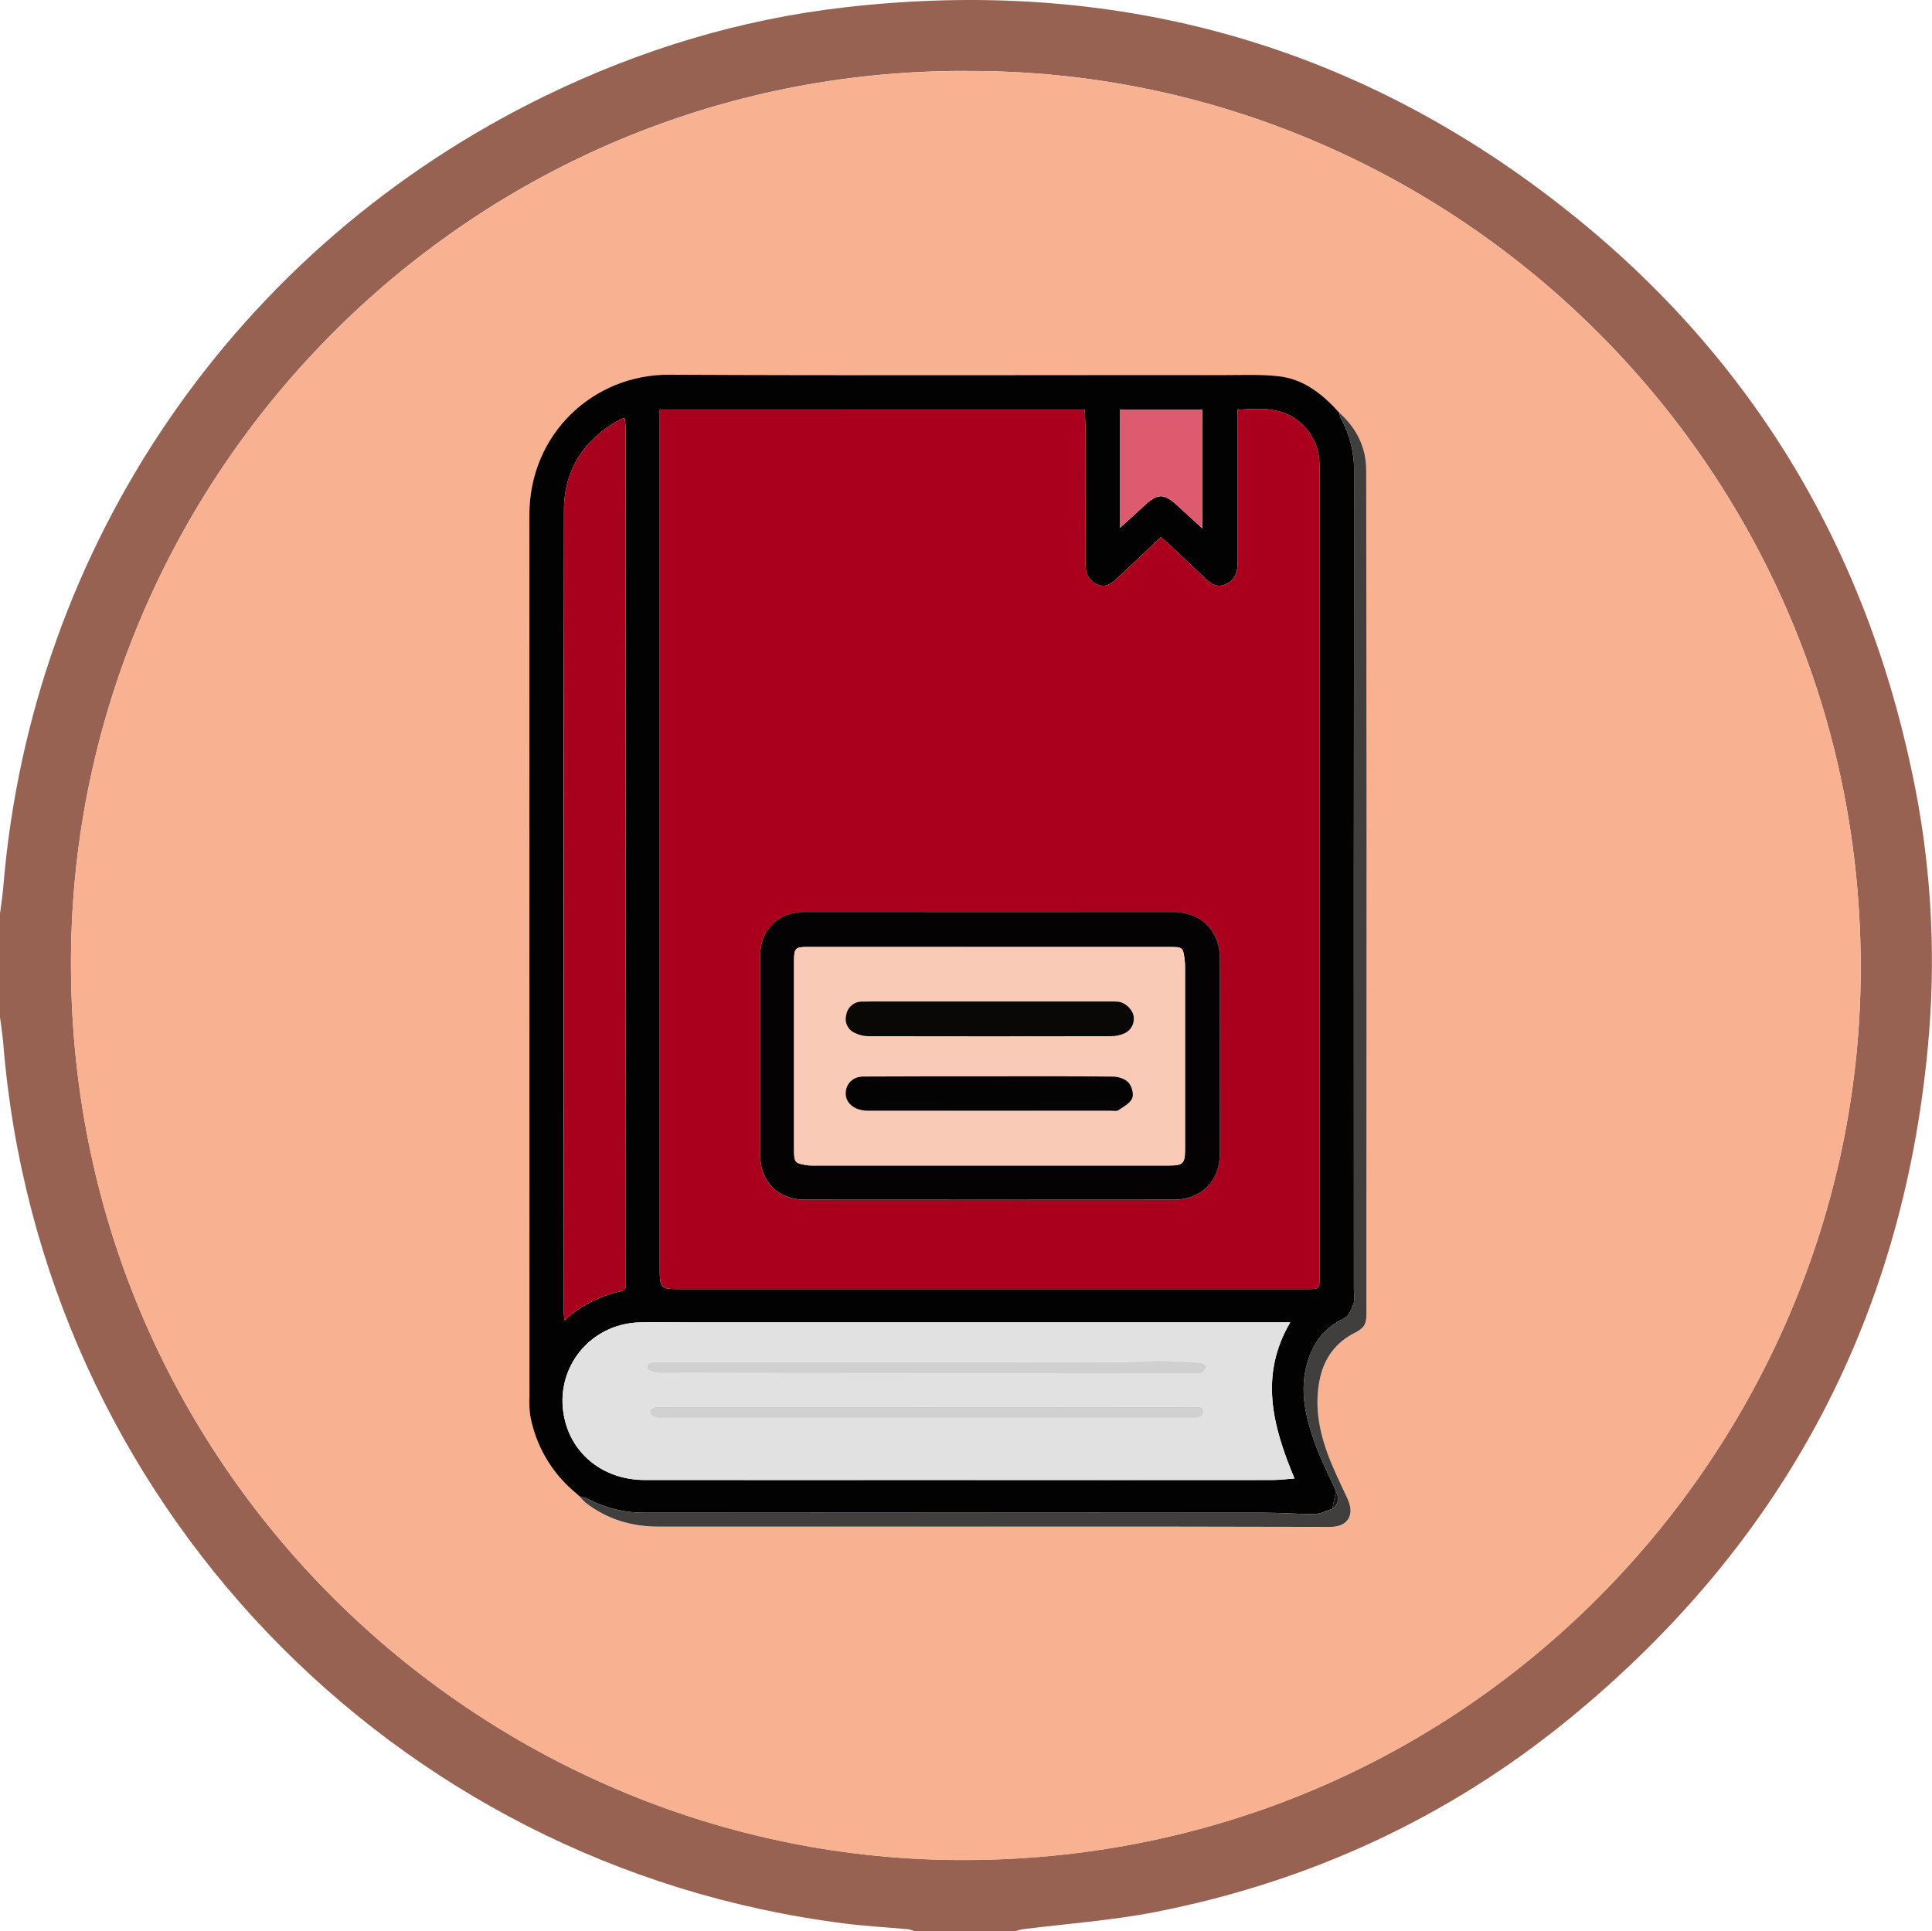
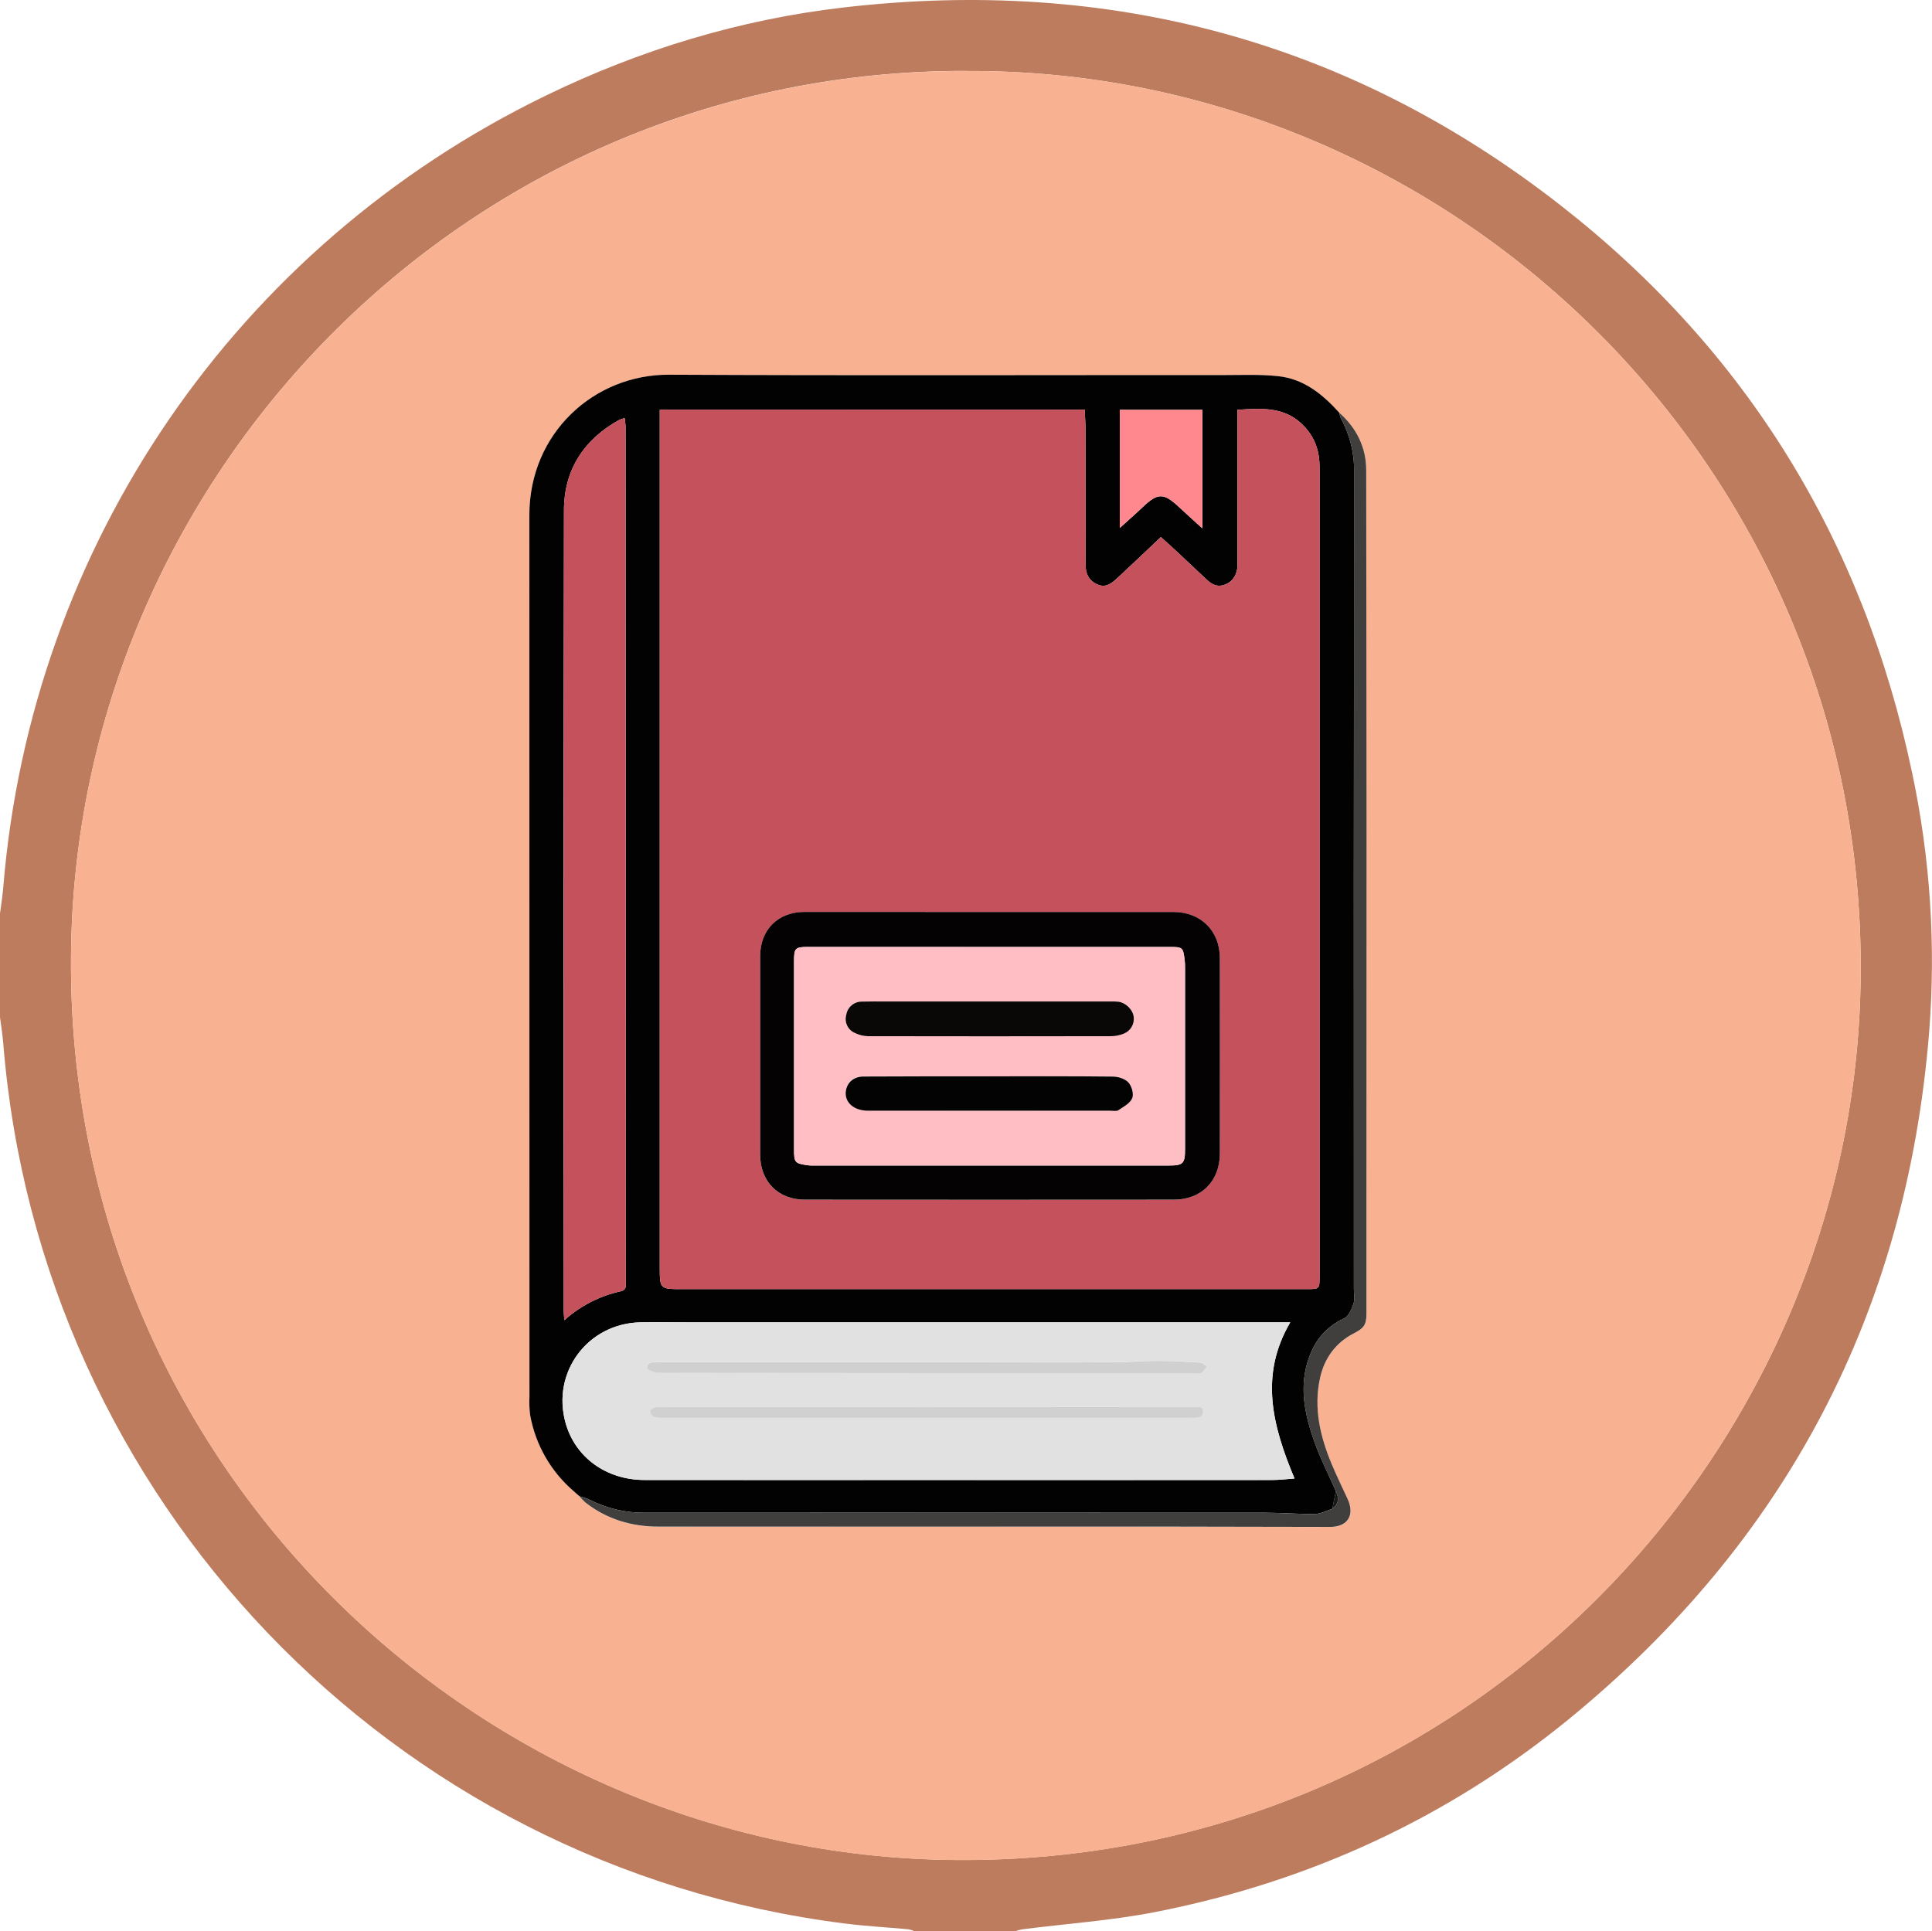
<svg xmlns="http://www.w3.org/2000/svg" id="圖層_10" data-name="圖層 10" viewBox="0 0 921.66 921.28">
  <defs>
-     <style>.cls-1{fill:#986252;}.cls-2{fill:#f8b191;}.cls-3{fill:#030202;}.cls-4{fill:#403f3e;}.cls-5{fill:#ab001d;}.cls-6{fill:#e1e1e1;}.cls-7{fill:#a8011d;}.cls-8{fill:#de5a6f;}.cls-9{fill:#181818;}.cls-10{fill:#040202;}.cls-11{fill:#d0d0d0;}.cls-12{fill:#f9cab5;}.cls-13{fill:#0a0807;}.cls-14{fill:#040303;}</style>
+     <style>.cls-1{fill:#bd7c5e;}.cls-2{fill:#f8b191;}.cls-3{fill:#030202;}.cls-4{fill:#403f3e;}.cls-5{fill:#c4515c;}.cls-6{fill:#e1e1e1;}.cls-7{fill:#ff878e;}.cls-8{fill:#181818;}.cls-9{fill:#040202;}.cls-10{fill:#d0d0d0;}.cls-11{fill:#ffbec4;}.cls-12{fill:#0a0807;}.cls-13{fill:#040303;}</style>
  </defs>
  <path class="cls-1" d="M505,528.82c.52-4.14,1.21-8.27,1.55-12.43,13.31-163.24,111.13-306.07,258.85-377.8,45.08-21.89,92.5-36.32,142.25-42.06C1034.24,81.91,1149,112.45,1249.53,191c88.8,69.34,144.42,160.17,167.62,270.57a431.62,431.62,0,0,1,8.12,124.22Q1409,786,1253.22,913.36c-57.83,47.18-124,77.58-197.22,91.89-20.85,4.07-42.19,5.53-63.31,8.22a22.68,22.68,0,0,0-3.09.81H941a13.81,13.81,0,0,0-2.66-.82c-10.18-.94-20.4-1.49-30.54-2.78A460.41,460.41,0,0,1,506.55,590.74c-.34-4.16-1-8.29-1.55-12.43Zm460.79-402c-235.5-.53-422,189.55-426.83,416.38-5.16,244.82,190.48,432.28,416,437.1,245.33,5.26,433-190.88,437.6-416.88C1397.55,319.22,1199.78,125.64,965.79,126.87Z" transform="translate(-505 -92.99)" />
  <path class="cls-2" d="M965.79,126.87c234-1.23,431.76,192.35,426.77,436.6-4.62,226-192.27,422.14-437.6,416.88-225.52-4.82-421.16-192.28-416-437.1C543.74,316.42,730.29,126.34,965.79,126.87ZM781.44,806.94h0a27.16,27.16,0,0,0,2.88,3c10.25,8,21.93,11.46,34.86,11.45q122-.09,244,0c25.45,0,50.89.17,76.34.14,8.52,0,11.91-5.73,8.29-13.48-2.53-5.4-5.1-10.78-7.43-16.27-5.64-13.31-8.85-27.08-5.61-41.5,2.07-9.23,7.39-16.61,15.9-21,4.7-2.43,6.19-3.84,6.19-9.38q0-26.65,0-53.31,0-174.66-.11-349.3c0-10.73-4.57-20-12.75-27.25-8-8.87-17-16.26-29.27-17.59-8.29-.9-16.74-.53-25.13-.53-88.43,0-176.86.27-265.28-.16-35.83-.18-66.78,27.87-66.76,67q.13,210.27.05,420.54a49.23,49.23,0,0,0,.35,8.94,62.38,62.38,0,0,0,20.8,36.24Z" transform="translate(-505 -92.99)" />
  <path class="cls-3" d="M778.73,804.49a62.38,62.38,0,0,1-20.8-36.24,49.23,49.23,0,0,1-.35-8.94q0-210.27-.05-420.54c0-39.18,30.93-67.23,66.76-67,88.42.43,176.85.13,265.28.16,8.39,0,16.84-.37,25.13.53C1127,273.74,1136,281.13,1144,290a8.92,8.92,0,0,0,.57,2.42,50.8,50.8,0,0,1,6.4,25.56q-.21,194.91-.1,389.82c0,2.41.56,5-.18,7.2-.88,2.6-2.31,6-4.46,7-9.39,4.33-14.79,11.63-17.57,21.15-3.81,13-.93,25.65,3.44,37.89,2.85,8,6.75,15.59,10.18,23.36-.56,2.81-1.13,5.63-1.69,8.45-2.75.86-5.5,2.42-8.27,2.46-7.92.12-15.86-.59-23.79-.59q-147.87-.08-295.74,0a57,57,0,0,1-27-6.42,25.28,25.28,0,0,0-4.34-1.4h0Zm41-516V697.22c0,10.8,0,10.81,10.77,10.81h297.71c6.29,0,6.29,0,6.29-6.19V428q0-56.08,0-112.17c0-7.22-2-13.58-7-19.08-8.92-9.84-20.31-9.05-32.21-8.24v4.92q0,33.48,0,67a24.56,24.56,0,0,1-.06,3.84c-.6,3.58-2.35,6.32-5.94,7.67-3.42,1.3-6.08,0-8.49-2.28-4.68-4.36-9.3-8.78-14-13.15-2.56-2.39-5.19-4.72-8-7.29-7.12,6.73-13.87,13.2-20.74,19.55-2.61,2.41-5.43,4.84-9.43,3.11-4.3-1.86-5.82-5.23-5.79-9.9.14-21.32.08-42.65,0-64,0-3.1-.26-6.2-.41-9.54Zm300.78,435.4H832.81c-7.4,0-14.79-.11-22.18,0-25.2.47-42.58,23.77-35.83,47.94,4.6,16.5,19.4,27.28,37.78,27.29q75.7.07,151.39,0,74,0,148,0c3.29,0,6.58-.43,10.59-.71C1112.1,773.43,1105.64,749.2,1120.54,723.84ZM803,292.45a17,17,0,0,0-2.49.82c-17,9.36-26.43,23.9-26.47,43.17q-.37,191.08-.12,382.16c0,1.19.17,2.37.32,4.26a59.1,59.1,0,0,1,26.83-13.78c2.87-.63,2.5-2.62,2.5-4.58q0-203.86-.13-407.75C803.42,295.42,803.15,294.09,803,292.45Zm236.22,52.42c4.23-3.84,7.59-6.76,10.81-9.84,7.32-7,10.06-7,17.46-.09,3.52,3.3,7.13,6.51,11.08,10.11V288.54H1039.2Z" transform="translate(-505 -92.99)" />
  <path class="cls-4" d="M1142.25,804.41c-3.43-7.77-7.33-15.38-10.18-23.36-4.37-12.24-7.25-24.85-3.44-37.89,2.78-9.52,8.18-16.82,17.57-21.15,2.15-1,3.58-4.41,4.46-7,.74-2.17.18-4.79.18-7.2q0-194.91.1-389.82a50.8,50.8,0,0,0-6.4-25.56A8.92,8.92,0,0,1,1144,290c8.18,7.25,12.74,16.52,12.75,27.25q.26,174.65.11,349.3,0,26.66,0,53.31c0,5.54-1.49,6.95-6.19,9.38-8.51,4.4-13.83,11.78-15.9,21-3.24,14.42,0,28.19,5.61,41.5,2.33,5.49,4.9,10.87,7.43,16.27,3.62,7.75.23,13.48-8.29,13.48-25.45,0-50.89-.13-76.34-.14q-122,0-244,0c-12.93,0-24.61-3.49-34.86-11.45a27.16,27.16,0,0,1-2.88-3,25.28,25.28,0,0,1,4.34,1.4,57,57,0,0,0,27,6.42q147.87-.16,295.74,0c7.93,0,15.87.71,23.79.59,2.77,0,5.52-1.6,8.27-2.46C1143.68,810.55,1143.92,807.67,1142.25,804.41Z" transform="translate(-505 -92.99)" />
  <path class="cls-4" d="M778.73,804.49l2.71,2.45Z" transform="translate(-505 -92.99)" />
  <path class="cls-5" d="M819.76,288.44h202.69c.15,3.34.41,6.44.41,9.54,0,21.32.1,42.65,0,64,0,4.67,1.49,8,5.79,9.9,4,1.73,6.82-.7,9.43-3.11,6.87-6.35,13.62-12.82,20.74-19.55,2.84,2.57,5.47,4.9,8,7.29,4.67,4.37,9.29,8.79,14,13.15,2.41,2.25,5.07,3.58,8.49,2.28,3.59-1.35,5.34-4.09,5.94-7.67a24.56,24.56,0,0,0,.06-3.84q0-33.48,0-67v-4.92c11.9-.81,23.29-1.6,32.21,8.24,5,5.5,7,11.86,7,19.08q0,56.09,0,112.17V701.84c0,6.18,0,6.19-6.29,6.19H830.53c-10.77,0-10.77,0-10.77-10.81V288.44ZM977,528.11q-44.13,0-88.27,0c-12.6,0-21.09,8.5-21.11,21.14q0,47.32,0,94.66c0,12.8,8.57,21.48,21.29,21.48q88,.06,176.11,0c13,0,21.87-8.91,21.89-22q.09-46.68,0-93.38c0-12.88-9.14-21.86-22.08-21.87Q1020.87,528.09,977,528.11Z" transform="translate(-505 -92.99)" />
  <path class="cls-6" d="M1120.54,723.84c-14.9,25.36-8.44,49.59,2,74.54-4,.28-7.3.71-10.59.71q-74,.06-148,0-75.69,0-151.39,0c-18.38,0-33.18-10.79-37.78-27.29-6.75-24.17,10.63-47.47,35.83-47.94,7.39-.14,14.78,0,22.18,0h287.73ZM947,748.1h127c1.41,0,3,.3,4.2-.24s1.73-1.93,2.57-3c-1-.64-1.89-1.79-2.89-1.85-6.91-.42-13.84-.83-20.77-.83s-14,.67-21,.7c-20.13.1-40.26,0-60.39,0H868.39q-24.64,0-49.3,0c-2.33,0-5.39-.62-5.51,2.77,0,.72,3.57,2.25,5.49,2.26Q883,748.2,947,748.1Zm0,16.19H821.18a15.17,15.17,0,0,0-3.82.1c-.93.24-2.27,1.11-2.35,1.82a3.38,3.38,0,0,0,1.59,2.63,8,8,0,0,0,3.69.57q126.63,0,253.27,0c2.33,0,5.28.14,5.31-2.79.05-3.5-3.29-2.3-5.28-2.3Q1010.28,764.23,947,764.29Z" transform="translate(-505 -92.99)" />
-   <path class="cls-7" d="M803,292.45c.17,1.64.44,3,.44,4.3q.09,203.88.13,407.75c0,2,.37,4-2.5,4.58a59.1,59.1,0,0,0-26.83,13.78c-.15-1.89-.32-3.07-.32-4.26q0-191.07.12-382.16c0-19.27,9.44-33.81,26.47-43.17A17,17,0,0,1,803,292.45Z" transform="translate(-505 -92.99)" />
-   <path class="cls-8" d="M1039.2,344.87V288.54h39.35v56.51c-4-3.6-7.56-6.81-11.08-10.11-7.4-6.92-10.14-6.9-17.46.09C1046.79,338.11,1043.43,341,1039.2,344.87Z" transform="translate(-505 -92.99)" />
-   <path class="cls-9" d="M1142.25,804.41c1.67,3.26,1.43,6.14-1.69,8.45C1141.12,810,1141.69,807.22,1142.25,804.41Z" transform="translate(-505 -92.99)" />
-   <path class="cls-10" d="M977,528.11q43.92,0,87.84,0c12.94,0,22.06,9,22.08,21.87q.06,46.69,0,93.38c0,13.12-8.85,22-21.89,22q-88.05.08-176.11,0c-12.72,0-21.27-8.68-21.29-21.48q0-47.32,0-94.66c0-12.64,8.51-21.13,21.11-21.14Q932.81,528.09,977,528.11Zm-.17,16.68H890.21c-5.75,0-6.39.68-6.4,6.39v90c0,6.51.28,6.86,6.65,7.8a21.15,21.15,0,0,0,3,.09h169.3c6.62,0,7.57-1,7.57-7.69q0-43.29,0-86.57a28.66,28.66,0,0,0-.18-3.82c-.79-6.06-.93-6.18-7.21-6.18Z" transform="translate(-505 -92.99)" />
-   <path class="cls-11" d="M947,748.1q-63.94,0-127.88-.1c-1.92,0-5.51-1.54-5.49-2.26.12-3.39,3.18-2.77,5.51-2.77q24.64,0,49.3,0H975.7c20.13,0,40.26.06,60.39,0,7,0,14-.7,21-.7s13.86.41,20.77.83c1,.06,1.93,1.21,2.89,1.85-.84,1-1.49,2.47-2.57,3s-2.79.24-4.2.24Z" transform="translate(-505 -92.99)" />
-   <path class="cls-11" d="M947,764.29q63.31,0,126.63.05c2,0,5.33-1.2,5.28,2.3,0,2.93-3,2.79-5.31,2.79q-126.63,0-253.27,0a8,8,0,0,1-3.69-.57,3.38,3.38,0,0,1-1.59-2.63c.08-.71,1.42-1.58,2.35-1.82a15.17,15.17,0,0,1,3.82-.1Z" transform="translate(-505 -92.99)" />
-   <path class="cls-12" d="M976.78,544.79h86.14c6.28,0,6.42.12,7.21,6.18a28.66,28.66,0,0,1,.18,3.82q0,43.29,0,86.57c0,6.72-1,7.69-7.57,7.69H893.44a21.15,21.15,0,0,1-3-.09c-6.37-.94-6.65-1.29-6.65-7.8v-90c0-5.71.65-6.38,6.4-6.39Zm0,26h-49c-3.84,0-7.67-.07-11.51.05a7.46,7.46,0,0,0-7.58,6.24,7.27,7.27,0,0,0,4.28,8.8,14.91,14.91,0,0,0,6.06,1.46q58,.12,115.94,0a15.94,15.94,0,0,0,6.15-1.21,7.54,7.54,0,0,0,4.75-7.83c-.24-3.48-3.76-6.93-7.27-7.4a31.82,31.82,0,0,0-4.26-.11Zm.21,35.71c-20,0-40,0-60.07,0-4.52,0-7.55,2.49-8.33,6.41s1.15,7.36,5.34,9a14.74,14.74,0,0,0,5.33.89q57.74.07,115.46,0c1.28,0,2.86.37,3.77-.23,2.46-1.64,5.59-3.31,6.62-5.74.83-2-.22-5.78-1.81-7.5s-4.93-2.78-7.52-2.81C1016.19,606.41,996.59,606.51,977,606.52Z" transform="translate(-505 -92.99)" />
-   <path class="cls-13" d="M976.78,570.81h57.54a31.82,31.82,0,0,1,4.26.11c3.51.47,7,3.92,7.27,7.4a7.54,7.54,0,0,1-4.75,7.83,15.94,15.94,0,0,1-6.15,1.21q-58,.11-115.94,0A14.91,14.91,0,0,1,913,585.9a7.27,7.27,0,0,1-4.28-8.8,7.46,7.46,0,0,1,7.58-6.24c3.84-.12,7.67-.05,11.51-.05Z" transform="translate(-505 -92.99)" />
-   <path class="cls-14" d="M977,606.51c19.6,0,39.2-.1,58.79.12,2.59,0,5.88,1,7.52,2.81s2.64,5.51,1.81,7.5c-1,2.43-4.16,4.1-6.62,5.74-.91.6-2.49.23-3.77.23q-57.72,0-115.46,0a14.74,14.74,0,0,1-5.33-.89c-4.19-1.68-6.11-5.18-5.34-9s3.81-6.4,8.33-6.41C936.94,606.49,957,606.52,977,606.51Z" transform="translate(-505 -92.99)" />
+   <path class="cls-5" d="M803,292.45c.17,1.64.44,3,.44,4.3q.09,203.88.13,407.75c0,2,.37,4-2.5,4.58a59.1,59.1,0,0,0-26.83,13.78c-.15-1.89-.32-3.07-.32-4.26q0-191.07.12-382.16c0-19.27,9.44-33.81,26.47-43.17A17,17,0,0,1,803,292.45Z" transform="translate(-505 -92.99)" />
+   <path class="cls-7" d="M1039.2,344.87V288.54h39.35v56.51c-4-3.6-7.56-6.81-11.08-10.11-7.4-6.92-10.14-6.9-17.46.09C1046.79,338.11,1043.43,341,1039.2,344.87Z" transform="translate(-505 -92.99)" />
+   <path class="cls-8" d="M1142.25,804.41c1.67,3.26,1.43,6.14-1.69,8.45C1141.12,810,1141.69,807.22,1142.25,804.41Z" transform="translate(-505 -92.99)" />
+   <path class="cls-9" d="M977,528.11q43.92,0,87.84,0c12.94,0,22.06,9,22.08,21.87q.06,46.69,0,93.38c0,13.12-8.85,22-21.89,22q-88.05.08-176.11,0c-12.72,0-21.27-8.68-21.29-21.48q0-47.32,0-94.66c0-12.64,8.51-21.13,21.11-21.14Q932.81,528.09,977,528.11Zm-.17,16.68H890.21c-5.75,0-6.39.68-6.4,6.39v90c0,6.51.28,6.86,6.65,7.8a21.15,21.15,0,0,0,3,.09h169.3c6.62,0,7.57-1,7.57-7.69q0-43.29,0-86.57a28.66,28.66,0,0,0-.18-3.82c-.79-6.06-.93-6.18-7.21-6.18Z" transform="translate(-505 -92.99)" />
+   <path class="cls-10" d="M947,748.1q-63.94,0-127.88-.1c-1.92,0-5.51-1.54-5.49-2.26.12-3.39,3.18-2.77,5.51-2.77q24.64,0,49.3,0H975.7c20.13,0,40.26.06,60.39,0,7,0,14-.7,21-.7s13.86.41,20.77.83c1,.06,1.93,1.21,2.89,1.85-.84,1-1.49,2.47-2.57,3s-2.79.24-4.2.24Z" transform="translate(-505 -92.99)" />
+   <path class="cls-10" d="M947,764.29q63.31,0,126.63.05c2,0,5.33-1.2,5.28,2.3,0,2.93-3,2.79-5.31,2.79q-126.63,0-253.27,0a8,8,0,0,1-3.69-.57,3.38,3.38,0,0,1-1.59-2.63c.08-.71,1.42-1.58,2.35-1.82a15.17,15.17,0,0,1,3.82-.1Z" transform="translate(-505 -92.99)" />
+   <path class="cls-11" d="M976.78,544.79h86.14c6.28,0,6.42.12,7.21,6.18a28.66,28.66,0,0,1,.18,3.82q0,43.29,0,86.57c0,6.72-1,7.69-7.57,7.69H893.44a21.15,21.15,0,0,1-3-.09c-6.37-.94-6.65-1.29-6.65-7.8v-90c0-5.71.65-6.38,6.4-6.39Zm0,26h-49c-3.84,0-7.67-.07-11.51.05a7.46,7.46,0,0,0-7.58,6.24,7.27,7.27,0,0,0,4.28,8.8,14.91,14.91,0,0,0,6.06,1.46q58,.12,115.94,0a15.94,15.94,0,0,0,6.15-1.21,7.54,7.54,0,0,0,4.75-7.83c-.24-3.48-3.76-6.93-7.27-7.4a31.82,31.82,0,0,0-4.26-.11Zm.21,35.71c-20,0-40,0-60.07,0-4.52,0-7.55,2.49-8.33,6.41s1.15,7.36,5.34,9a14.74,14.74,0,0,0,5.33.89q57.74.07,115.46,0c1.28,0,2.86.37,3.77-.23,2.46-1.64,5.59-3.31,6.62-5.74.83-2-.22-5.78-1.81-7.5s-4.93-2.78-7.52-2.81C1016.19,606.41,996.59,606.51,977,606.52Z" transform="translate(-505 -92.99)" />
+   <path class="cls-12" d="M976.78,570.81h57.54a31.82,31.82,0,0,1,4.26.11c3.51.47,7,3.92,7.27,7.4a7.54,7.54,0,0,1-4.75,7.83,15.94,15.94,0,0,1-6.15,1.21q-58,.11-115.94,0A14.91,14.91,0,0,1,913,585.9a7.27,7.27,0,0,1-4.28-8.8,7.46,7.46,0,0,1,7.58-6.24c3.84-.12,7.67-.05,11.51-.05Z" transform="translate(-505 -92.99)" />
+   <path class="cls-13" d="M977,606.51c19.6,0,39.2-.1,58.79.12,2.59,0,5.88,1,7.52,2.81s2.64,5.51,1.81,7.5c-1,2.43-4.16,4.1-6.62,5.74-.91.6-2.49.23-3.77.23q-57.72,0-115.46,0a14.74,14.74,0,0,1-5.33-.89c-4.19-1.68-6.11-5.18-5.34-9s3.81-6.4,8.33-6.41C936.94,606.49,957,606.52,977,606.51Z" transform="translate(-505 -92.99)" />
</svg>
